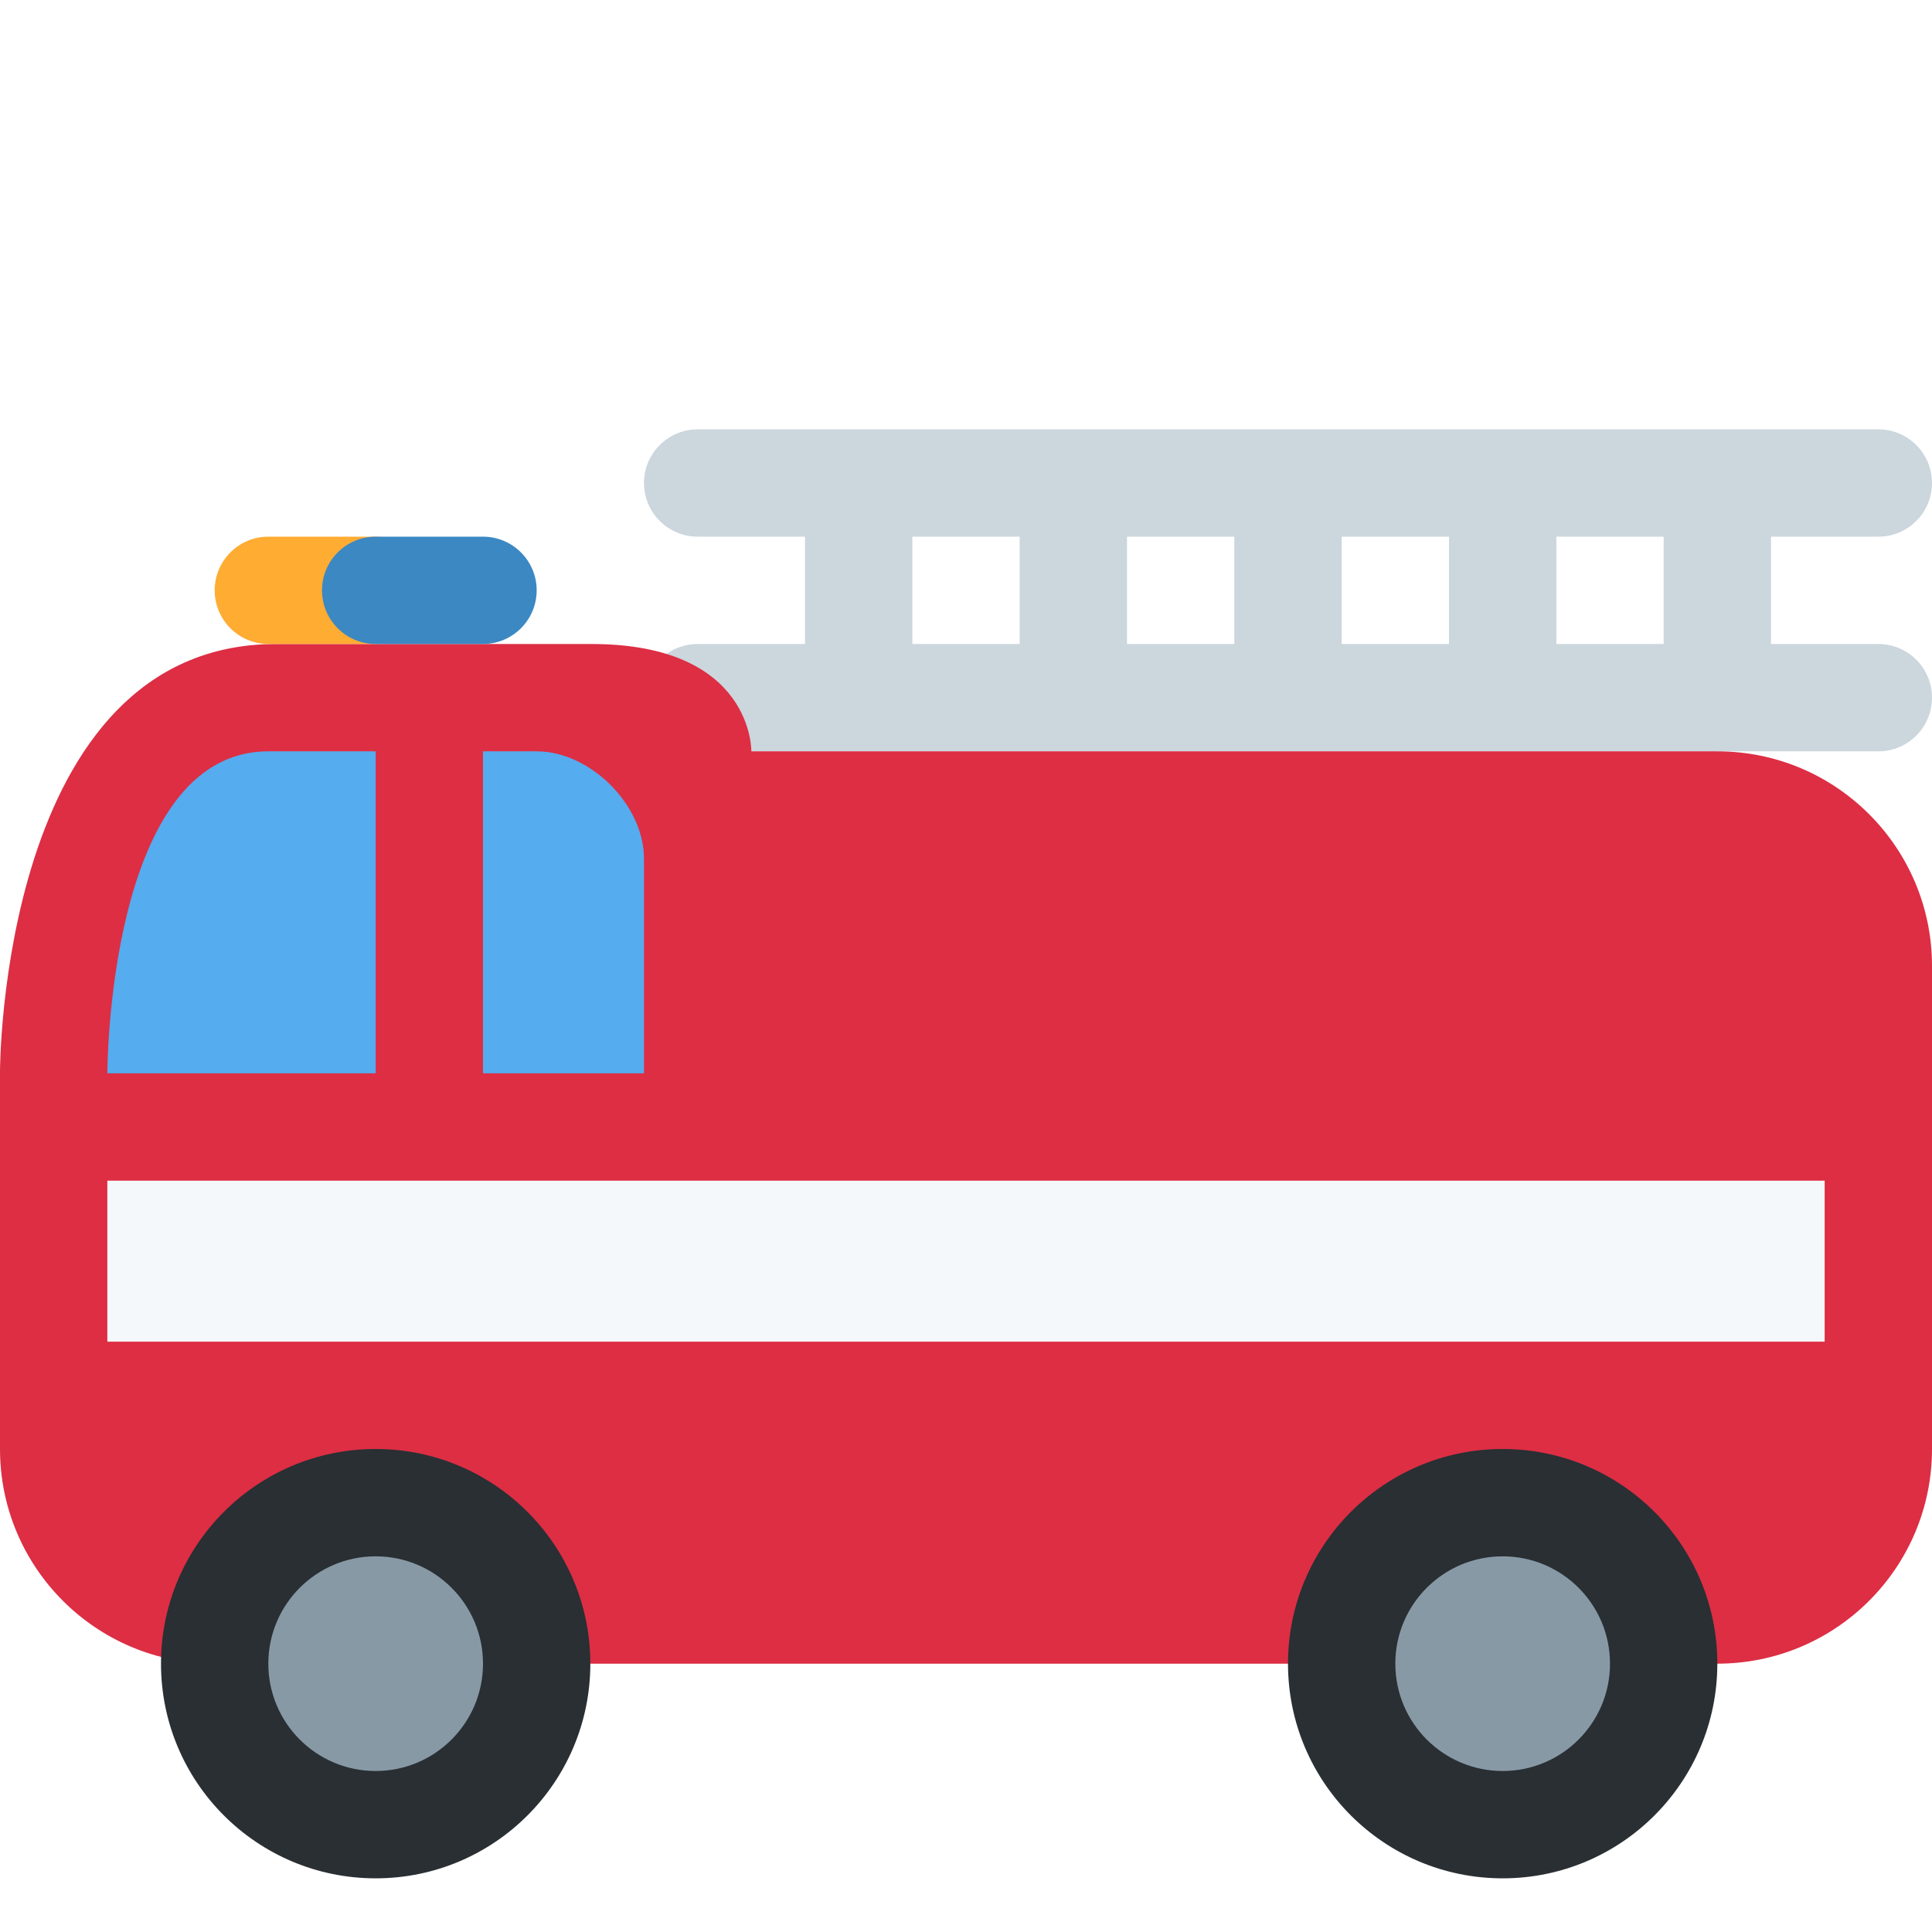
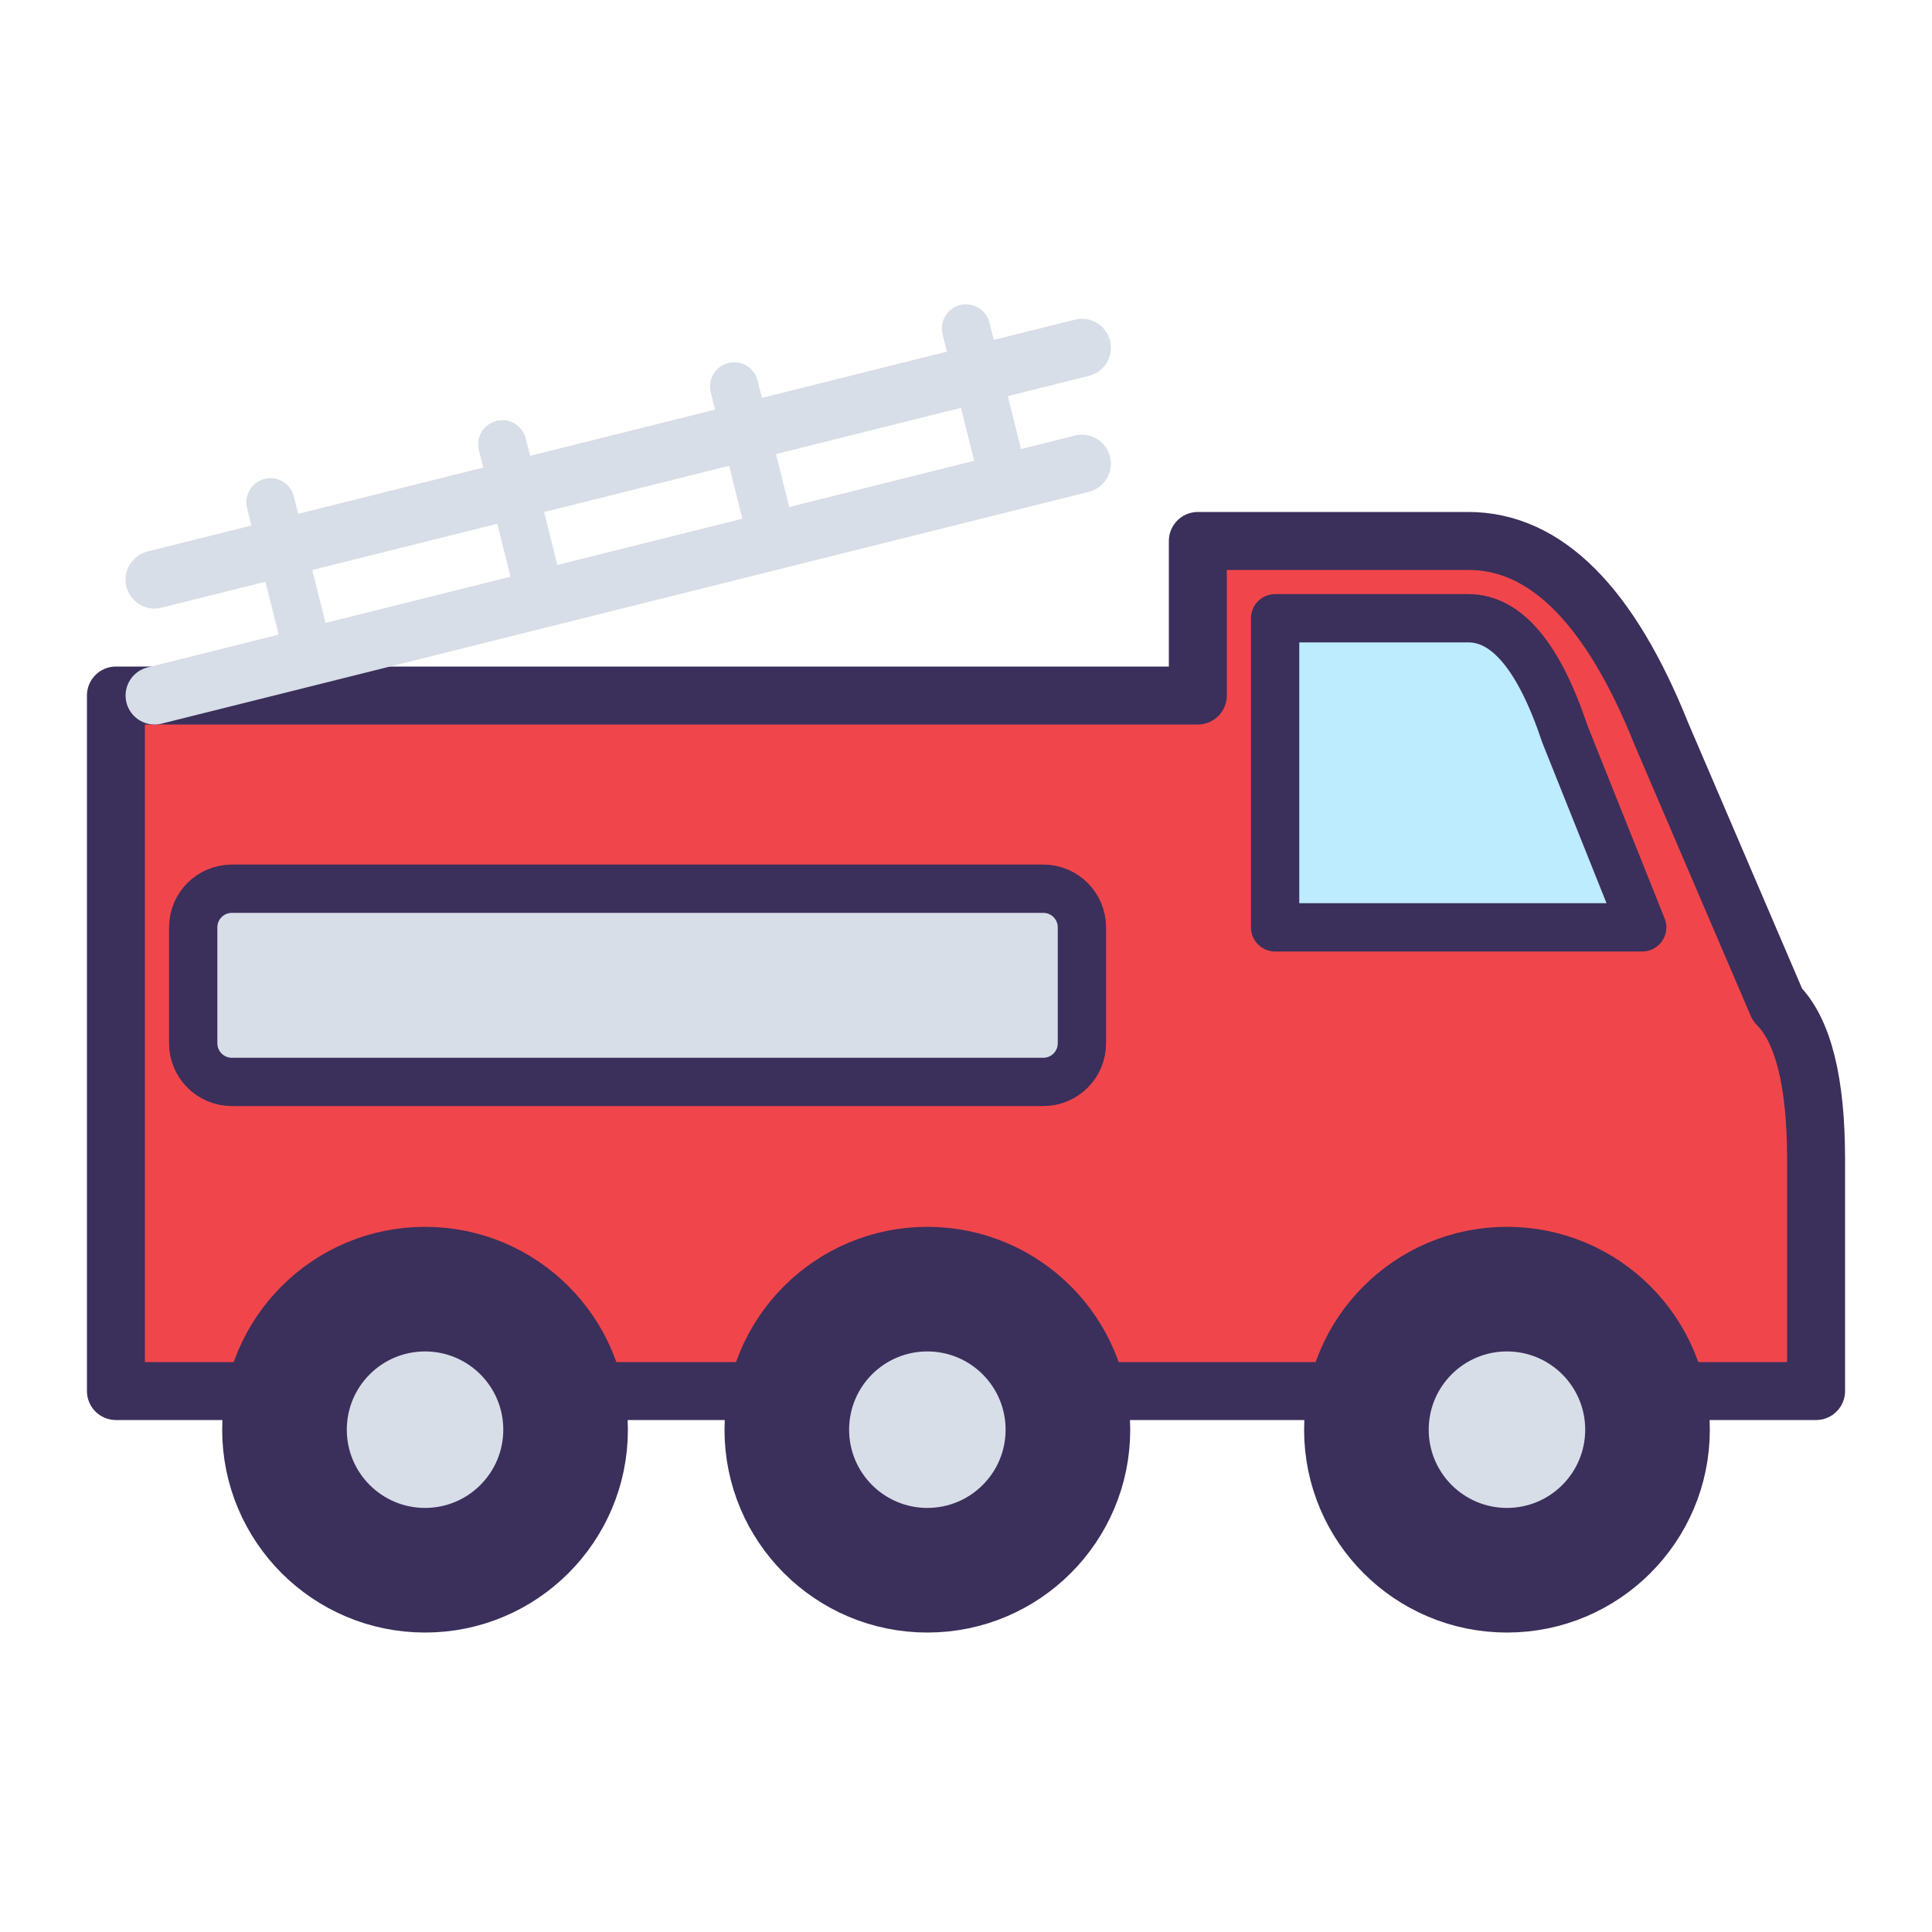
- <svg xmlns="http://www.w3.org/2000/svg" viewBox="0 0 36 36" preserveAspectRatio="xMidYMid meet">
-   <path fill="#CCD6DD" d="M35 8H13c-.552 0-1 .448-1 1s.448 1 1 1h2v2h2v-2h2v2h2v-2h2v2h2v-2h2v2h2v-2h2v2h2v-2h2c.553 0 1-.448 1-1s-.447-1-1-1zm1 5c0 .552-.447 1-1 1H13c-.552 0-1-.448-1-1s.448-1 1-1h22c.553 0 1 .448 1 1z" />
-   <path fill="#DD2E44" d="M32 14H14s.041-2-2.979-2H5.146C0 12 0 19.959 0 19.959V27c0 2.209 1.791 4 4 4h28c2.209 0 4-1.791 4-4v-9c0-2.209-1.791-4-4-4z" />
-   <path fill="#F5F8FA" d="M2 22h32v3H2z" />
-   <circle fill="#292F33" cx="7" cy="31" r="4" />
-   <circle fill="#8899A6" cx="7" cy="31" r="2" />
-   <circle fill="#292F33" cx="28" cy="31" r="4" />
-   <circle fill="#8899A6" cx="28" cy="31" r="2" />
-   <path fill="#55ACEE" d="M7 20H2s0-6 3-6h2v6zm5 0H9v-6h1c1 0 2 1 2 2v4z" />
-   <path fill="#FFAC33" d="M8 11c0 .552-.448 1-1 1H5c-.552 0-1-.448-1-1s.448-1 1-1h2c.552 0 1 .448 1 1z" />
-   <path fill="#3B88C3" d="M10 11c0 .552-.448 1-1 1H7c-.552 0-1-.448-1-1s.448-1 1-1h2c.552 0 1 .448 1 1z" />
+ <svg xmlns="http://www.w3.org/2000/svg" viewBox="0 0 100 100" data-bare="1">
+   <path d="M6 72 V36 H62 V28 H76 Q82 28 86 38 L92 52 Q94 54 94 60 V72Z" fill="#F0464B" stroke="#3B2F5B" stroke-width="3" stroke-linejoin="round" stroke-linecap="round" />
+   <path d="M66 32 H76 Q79 32 81 38 L85 48 H66Z" fill="#BDEBFF" stroke="#3B2F5B" stroke-width="2.5" stroke-linejoin="round" stroke-linecap="round" />
+   <path d="M8 30 L56 18 M8 36 L56 24" fill="none" stroke="#D7DEE8" stroke-width="3" stroke-linecap="round" stroke-linejoin="round" />
+   <path d="M16 34 L14 26 M28 31 L26 23 M40 28 L38 20 M52 25 L50 17" fill="none" stroke="#D7DEE8" stroke-width="2.5" stroke-linecap="round" stroke-linejoin="round" />
+   <rect x="10" y="46" width="46" height="10" rx="2" fill="#D7DEE8" stroke="#3B2F5B" stroke-width="2.5" stroke-linejoin="round" stroke-linecap="round" />
+   <circle cx="22" cy="74" r="9" fill="#3B2F5B" stroke="#3B2F5B" stroke-width="3" stroke-linejoin="round" stroke-linecap="round" />
+   <circle cx="22" cy="74" r="4.05" fill="#D7DEE8" />
+   <circle cx="48" cy="74" r="9" fill="#3B2F5B" stroke="#3B2F5B" stroke-width="3" stroke-linejoin="round" stroke-linecap="round" />
+   <circle cx="48" cy="74" r="4.05" fill="#D7DEE8" />
+   <circle cx="78" cy="74" r="9" fill="#3B2F5B" stroke="#3B2F5B" stroke-width="3" stroke-linejoin="round" stroke-linecap="round" />
+   <circle cx="78" cy="74" r="4.05" fill="#D7DEE8" />
</svg>
